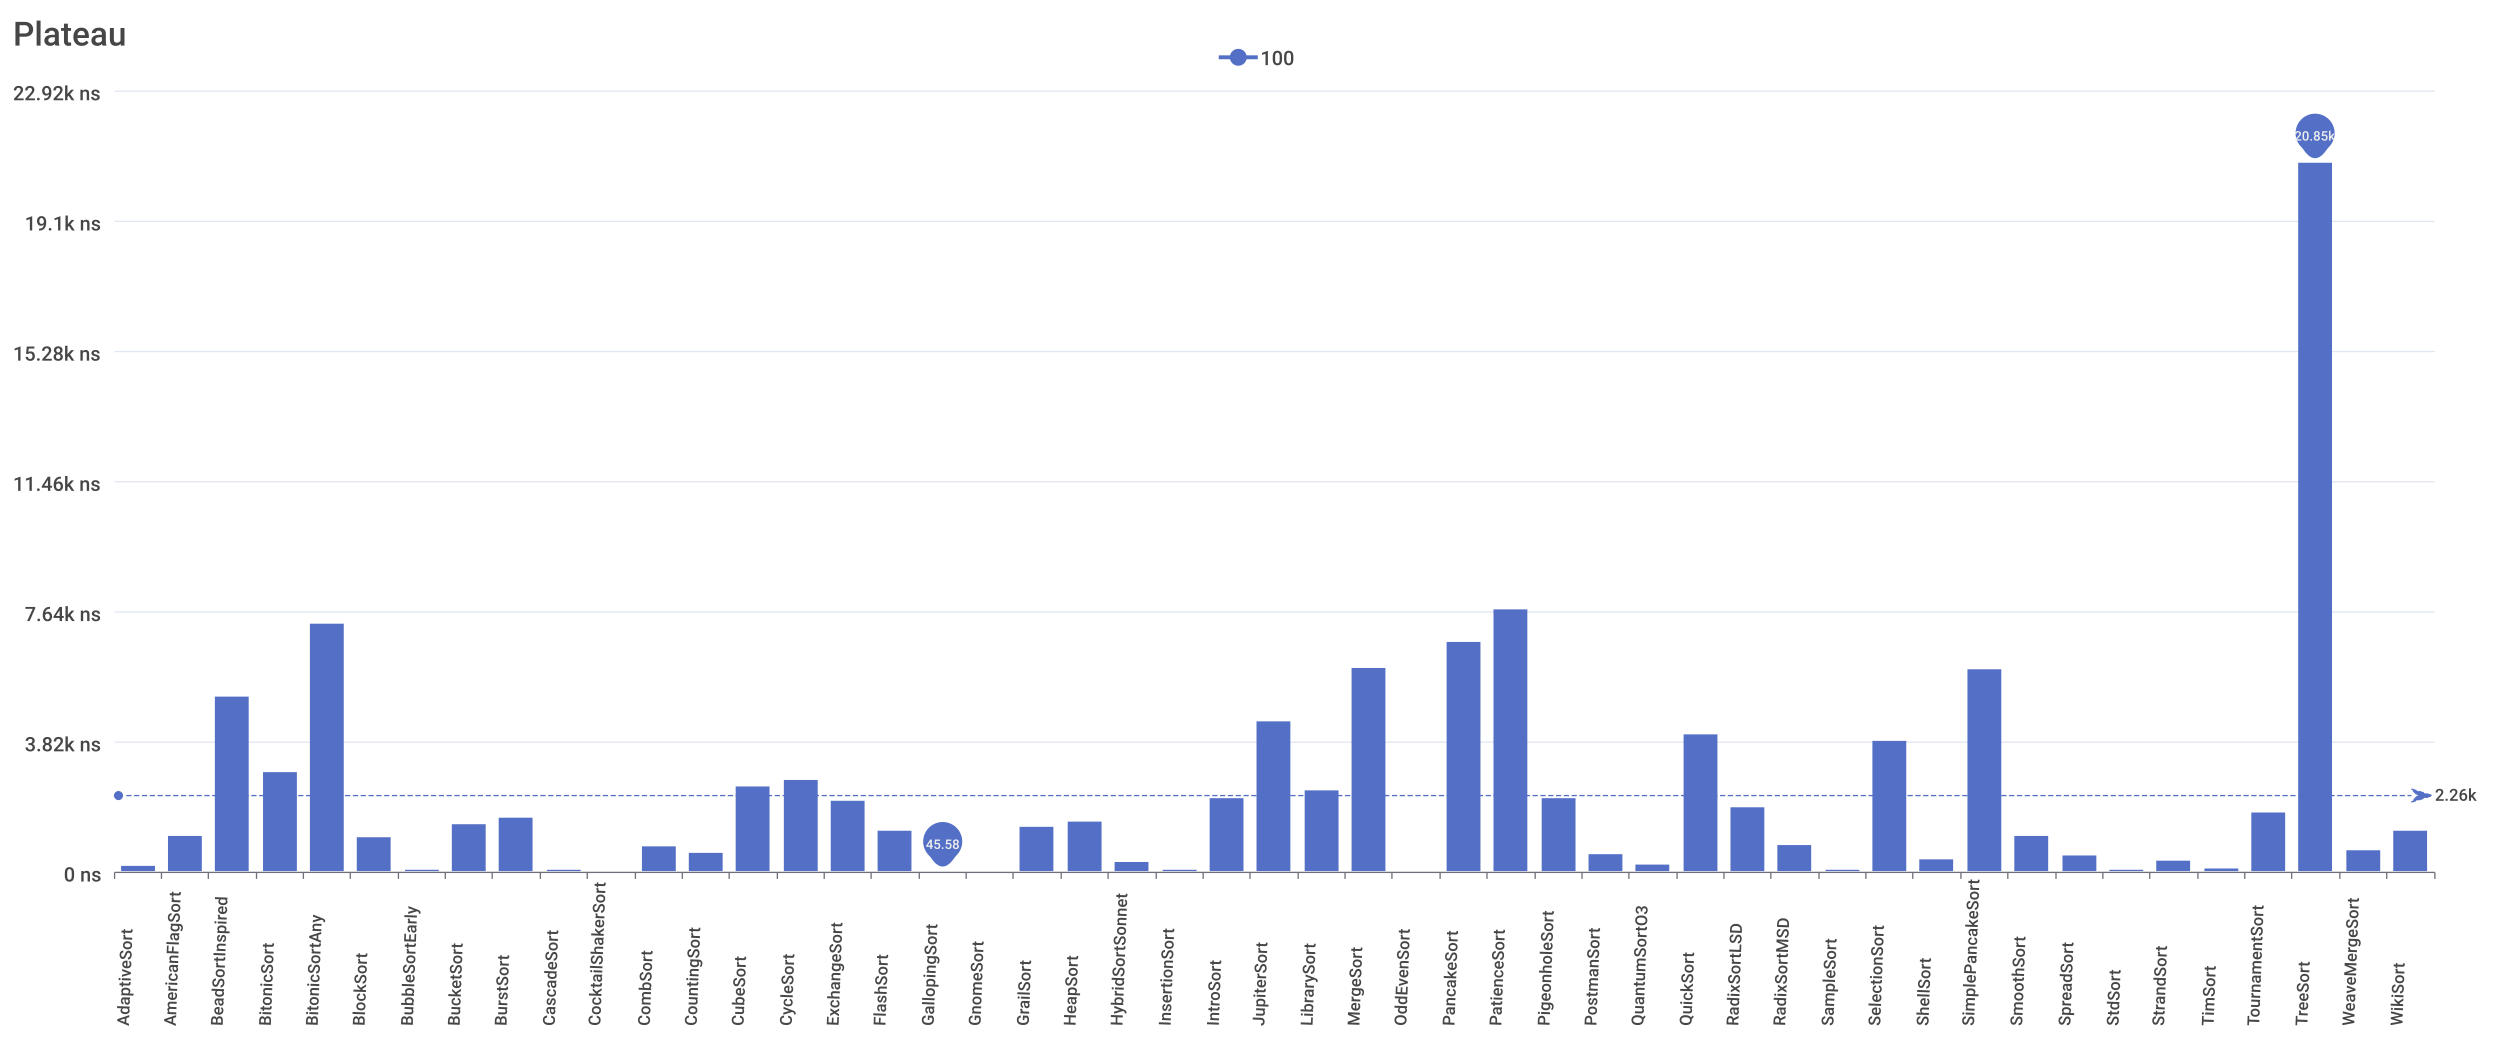
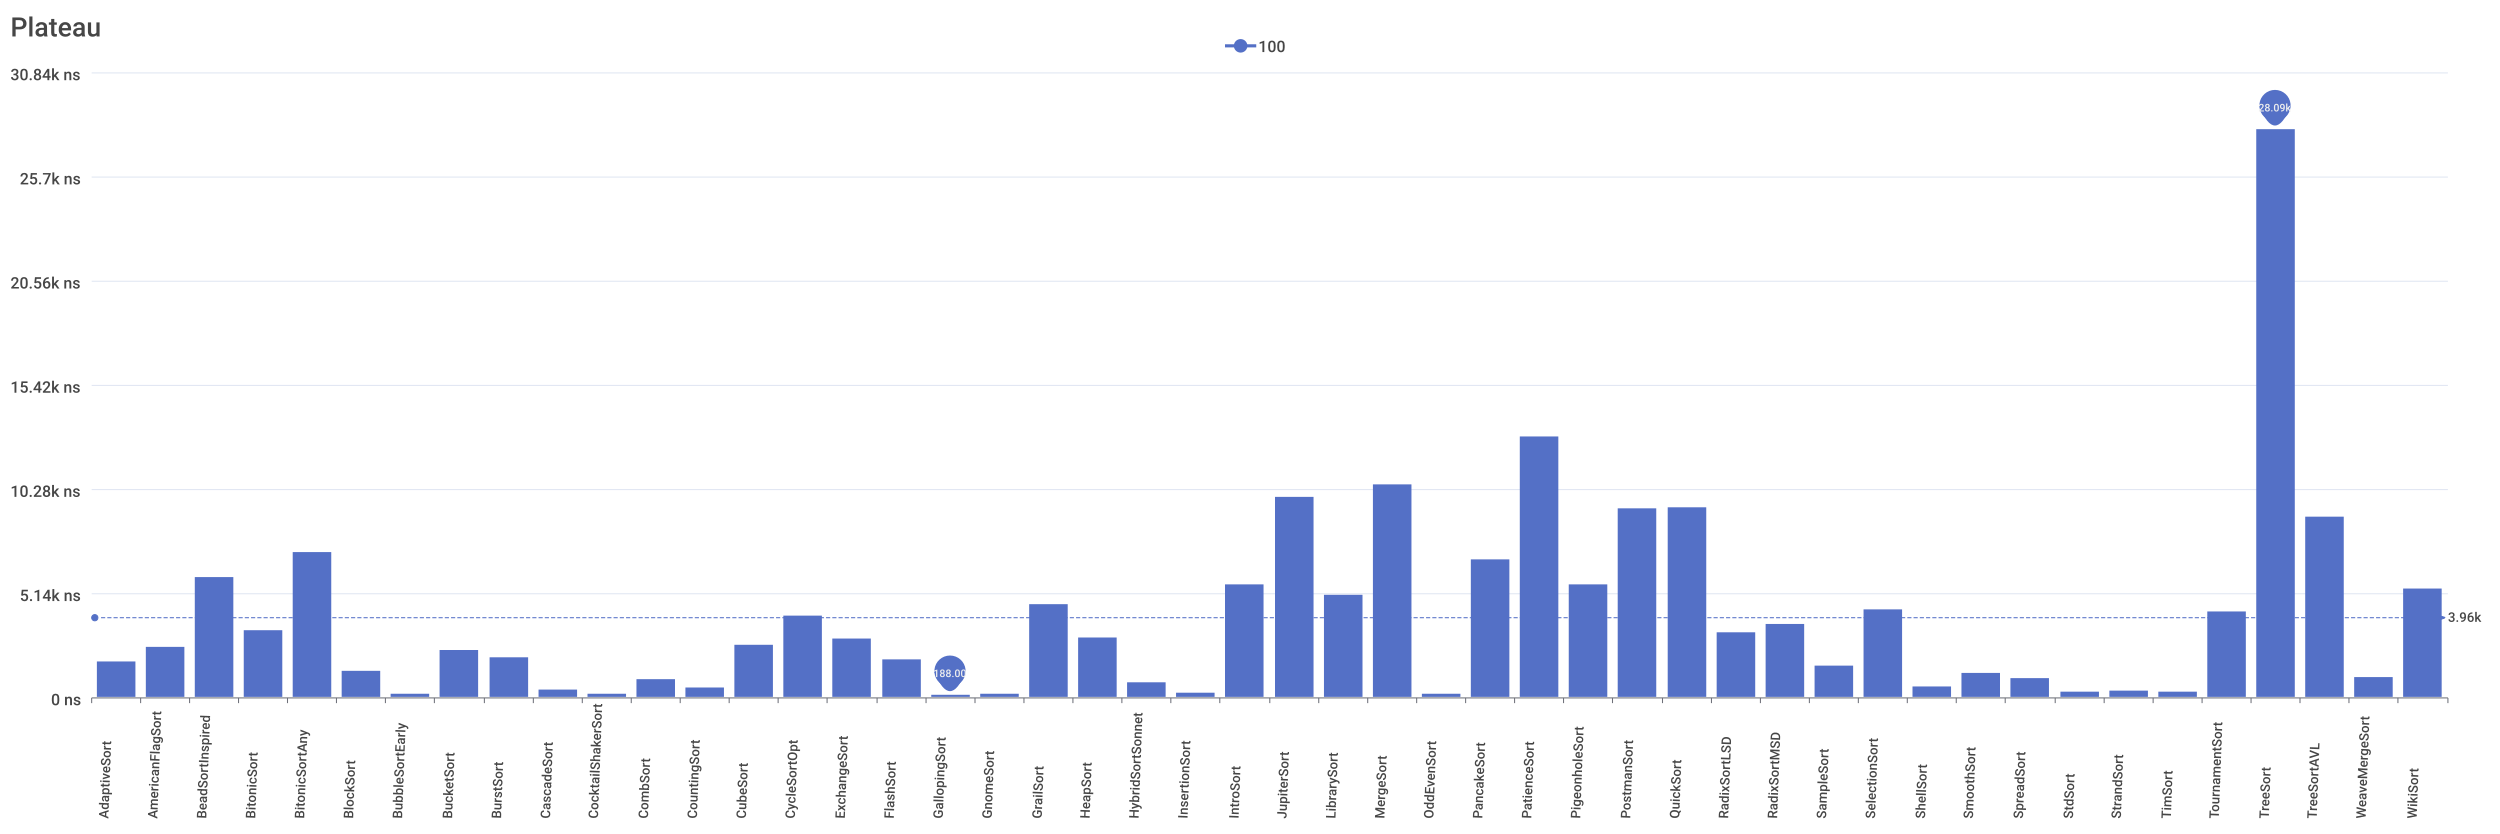
- <svg xmlns="http://www.w3.org/2000/svg" width="1920" height="800">\n<path d="M 0 0 L 1920 0 L 1920 800 L 0 800 L 0 0" style="stroke-width:0;stroke:none;fill:rgba(255,255,255,1.0)" />
-   <path d="M 936 44 L 966 44" style="stroke-width:3;stroke:rgba(84,112,198,1.0);fill:rgba(84,112,198,1.0)" />
-   <circle cx="951" cy="44" r="5" style="stroke-width:3;stroke:rgba(84,112,198,1.0);fill:rgba(84,112,198,1.0)" />
+ <svg xmlns="http://www.w3.org/2000/svg" width="2400" height="800">\n<path d="M 0 0 L 2400 0 L 2400 800 L 0 800 L 0 0" style="stroke-width:0;stroke:none;fill:rgba(255,255,255,1.0)" />
+   <path d="M 1176 44 L 1206 44" style="stroke-width:3;stroke:rgba(84,112,198,1.0);fill:rgba(84,112,198,1.0)" />
+   <circle cx="1191" cy="44" r="5" style="stroke-width:3;stroke:rgba(84,112,198,1.0);fill:rgba(84,112,198,1.0)" />
  <path d="" style="stroke-width:3;stroke:rgba(84,112,198,1.0);fill:rgba(84,112,198,1.0)" />
-   <text x="968" y="50" style="stroke-width:0;stroke:none;fill:rgba(70,70,70,1.0);font-size:15.3px;font-family:'Roboto Medium',sans-serif">100</text>
+   <text x="1208" y="50" style="stroke-width:0;stroke:none;fill:rgba(70,70,70,1.0);font-size:15.3px;font-family:'Roboto Medium',sans-serif">100</text>
  <text x="10" y="35" style="stroke-width:0;stroke:none;fill:rgba(70,70,70,1.0);font-size:25.6px;font-family:'Roboto Medium',sans-serif">Plateau</text>
-   <text x="10" y="77" style="stroke-width:0;stroke:none;fill:rgba(70,70,70,1.0);font-size:15.3px;font-family:'Roboto Medium',sans-serif">22.92k ns</text>
-   <text x="19" y="177" style="stroke-width:0;stroke:none;fill:rgba(70,70,70,1.0);font-size:15.3px;font-family:'Roboto Medium',sans-serif">19.1k ns</text>
-   <text x="10" y="277" style="stroke-width:0;stroke:none;fill:rgba(70,70,70,1.0);font-size:15.3px;font-family:'Roboto Medium',sans-serif">15.28k ns</text>
-   <text x="10" y="377" style="stroke-width:0;stroke:none;fill:rgba(70,70,70,1.0);font-size:15.3px;font-family:'Roboto Medium',sans-serif">11.46k ns</text>
-   <text x="19" y="477" style="stroke-width:0;stroke:none;fill:rgba(70,70,70,1.0);font-size:15.3px;font-family:'Roboto Medium',sans-serif">7.64k ns</text>
-   <text x="19" y="577" style="stroke-width:0;stroke:none;fill:rgba(70,70,70,1.0);font-size:15.3px;font-family:'Roboto Medium',sans-serif">3.82k ns</text>
+   <text x="10" y="77" style="stroke-width:0;stroke:none;fill:rgba(70,70,70,1.0);font-size:15.3px;font-family:'Roboto Medium',sans-serif">30.84k ns</text>
+   <text x="19" y="177" style="stroke-width:0;stroke:none;fill:rgba(70,70,70,1.0);font-size:15.3px;font-family:'Roboto Medium',sans-serif">25.7k ns</text>
+   <text x="10" y="277" style="stroke-width:0;stroke:none;fill:rgba(70,70,70,1.0);font-size:15.3px;font-family:'Roboto Medium',sans-serif">20.56k ns</text>
+   <text x="10" y="377" style="stroke-width:0;stroke:none;fill:rgba(70,70,70,1.0);font-size:15.3px;font-family:'Roboto Medium',sans-serif">15.42k ns</text>
+   <text x="10" y="477" style="stroke-width:0;stroke:none;fill:rgba(70,70,70,1.0);font-size:15.3px;font-family:'Roboto Medium',sans-serif">10.28k ns</text>
+   <text x="19" y="577" style="stroke-width:0;stroke:none;fill:rgba(70,70,70,1.0);font-size:15.3px;font-family:'Roboto Medium',sans-serif">5.14k ns</text>
  <text x="49" y="677" style="stroke-width:0;stroke:none;fill:rgba(70,70,70,1.0);font-size:15.3px;font-family:'Roboto Medium',sans-serif">0 ns</text>
-   <path d="M 88 70 L 1870 70" style="stroke-width:1;stroke:rgba(224,230,242,1.0);fill:none" />
-   <path d="M 88 170 L 1870 170" style="stroke-width:1;stroke:rgba(224,230,242,1.0);fill:none" />
-   <path d="M 88 270 L 1870 270" style="stroke-width:1;stroke:rgba(224,230,242,1.0);fill:none" />
-   <path d="M 88 370 L 1870 370" style="stroke-width:1;stroke:rgba(224,230,242,1.0);fill:none" />
-   <path d="M 88 470 L 1870 470" style="stroke-width:1;stroke:rgba(224,230,242,1.0);fill:none" />
-   <path d="M 88 570 L 1870 570" style="stroke-width:1;stroke:rgba(224,230,242,1.0);fill:none" />
+   <path d="M 88 70 L 2350 70" style="stroke-width:1;stroke:rgba(224,230,242,1.0);fill:none" />
+   <path d="M 88 170 L 2350 170" style="stroke-width:1;stroke:rgba(224,230,242,1.0);fill:none" />
+   <path d="M 88 270 L 2350 270" style="stroke-width:1;stroke:rgba(224,230,242,1.0);fill:none" />
+   <path d="M 88 370 L 2350 370" style="stroke-width:1;stroke:rgba(224,230,242,1.0);fill:none" />
+   <path d="M 88 470 L 2350 470" style="stroke-width:1;stroke:rgba(224,230,242,1.0);fill:none" />
+   <path d="M 88 570 L 2350 570" style="stroke-width:1;stroke:rgba(224,230,242,1.0);fill:none" />
  <path d="M 88 675 L 88 670" style="stroke-width:1;stroke:rgba(110,112,121,1.0);fill:none" />
-   <path d="M 124 675 L 124 670" style="stroke-width:1;stroke:rgba(110,112,121,1.0);fill:none" />
-   <path d="M 160 675 L 160 670" style="stroke-width:1;stroke:rgba(110,112,121,1.0);fill:none" />
-   <path d="M 197 675 L 197 670" style="stroke-width:1;stroke:rgba(110,112,121,1.0);fill:none" />
-   <path d="M 233 675 L 233 670" style="stroke-width:1;stroke:rgba(110,112,121,1.0);fill:none" />
-   <path d="M 269 675 L 269 670" style="stroke-width:1;stroke:rgba(110,112,121,1.0);fill:none" />
-   <path d="M 306 675 L 306 670" style="stroke-width:1;stroke:rgba(110,112,121,1.0);fill:none" />
-   <path d="M 342 675 L 342 670" style="stroke-width:1;stroke:rgba(110,112,121,1.0);fill:none" />
-   <path d="M 378 675 L 378 670" style="stroke-width:1;stroke:rgba(110,112,121,1.0);fill:none" />
-   <path d="M 415 675 L 415 670" style="stroke-width:1;stroke:rgba(110,112,121,1.0);fill:none" />
-   <path d="M 451 675 L 451 670" style="stroke-width:1;stroke:rgba(110,112,121,1.0);fill:none" />
-   <path d="M 488 675 L 488 670" style="stroke-width:1;stroke:rgba(110,112,121,1.0);fill:none" />
-   <path d="M 524 675 L 524 670" style="stroke-width:1;stroke:rgba(110,112,121,1.0);fill:none" />
-   <path d="M 560 675 L 560 670" style="stroke-width:1;stroke:rgba(110,112,121,1.0);fill:none" />
-   <path d="M 597 675 L 597 670" style="stroke-width:1;stroke:rgba(110,112,121,1.0);fill:none" />
-   <path d="M 633 675 L 633 670" style="stroke-width:1;stroke:rgba(110,112,121,1.0);fill:none" />
-   <path d="M 669 675 L 669 670" style="stroke-width:1;stroke:rgba(110,112,121,1.0);fill:none" />
-   <path d="M 706 675 L 706 670" style="stroke-width:1;stroke:rgba(110,112,121,1.0);fill:none" />
-   <path d="M 742 675 L 742 670" style="stroke-width:1;stroke:rgba(110,112,121,1.0);fill:none" />
-   <path d="M 778 675 L 778 670" style="stroke-width:1;stroke:rgba(110,112,121,1.0);fill:none" />
-   <path d="M 815 675 L 815 670" style="stroke-width:1;stroke:rgba(110,112,121,1.0);fill:none" />
-   <path d="M 851 675 L 851 670" style="stroke-width:1;stroke:rgba(110,112,121,1.0);fill:none" />
-   <path d="M 888 675 L 888 670" style="stroke-width:1;stroke:rgba(110,112,121,1.0);fill:none" />
-   <path d="M 924 675 L 924 670" style="stroke-width:1;stroke:rgba(110,112,121,1.0);fill:none" />
-   <path d="M 960 675 L 960 670" style="stroke-width:1;stroke:rgba(110,112,121,1.0);fill:none" />
-   <path d="M 997 675 L 997 670" style="stroke-width:1;stroke:rgba(110,112,121,1.0);fill:none" />
-   <path d="M 1033 675 L 1033 670" style="stroke-width:1;stroke:rgba(110,112,121,1.0);fill:none" />
-   <path d="M 1069 675 L 1069 670" style="stroke-width:1;stroke:rgba(110,112,121,1.0);fill:none" />
-   <path d="M 1106 675 L 1106 670" style="stroke-width:1;stroke:rgba(110,112,121,1.0);fill:none" />
-   <path d="M 1142 675 L 1142 670" style="stroke-width:1;stroke:rgba(110,112,121,1.0);fill:none" />
-   <path d="M 1179 675 L 1179 670" style="stroke-width:1;stroke:rgba(110,112,121,1.0);fill:none" />
-   <path d="M 1215 675 L 1215 670" style="stroke-width:1;stroke:rgba(110,112,121,1.0);fill:none" />
-   <path d="M 1251 675 L 1251 670" style="stroke-width:1;stroke:rgba(110,112,121,1.0);fill:none" />
-   <path d="M 1288 675 L 1288 670" style="stroke-width:1;stroke:rgba(110,112,121,1.0);fill:none" />
-   <path d="M 1324 675 L 1324 670" style="stroke-width:1;stroke:rgba(110,112,121,1.0);fill:none" />
+   <path d="M 135 675 L 135 670" style="stroke-width:1;stroke:rgba(110,112,121,1.0);fill:none" />
+   <path d="M 182 675 L 182 670" style="stroke-width:1;stroke:rgba(110,112,121,1.0);fill:none" />
+   <path d="M 229 675 L 229 670" style="stroke-width:1;stroke:rgba(110,112,121,1.0);fill:none" />
+   <path d="M 276 675 L 276 670" style="stroke-width:1;stroke:rgba(110,112,121,1.0);fill:none" />
+   <path d="M 323 675 L 323 670" style="stroke-width:1;stroke:rgba(110,112,121,1.0);fill:none" />
+   <path d="M 370 675 L 370 670" style="stroke-width:1;stroke:rgba(110,112,121,1.0);fill:none" />
+   <path d="M 417 675 L 417 670" style="stroke-width:1;stroke:rgba(110,112,121,1.0);fill:none" />
+   <path d="M 465 675 L 465 670" style="stroke-width:1;stroke:rgba(110,112,121,1.0);fill:none" />
+   <path d="M 512 675 L 512 670" style="stroke-width:1;stroke:rgba(110,112,121,1.0);fill:none" />
+   <path d="M 559 675 L 559 670" style="stroke-width:1;stroke:rgba(110,112,121,1.0);fill:none" />
+   <path d="M 606 675 L 606 670" style="stroke-width:1;stroke:rgba(110,112,121,1.0);fill:none" />
+   <path d="M 653 675 L 653 670" style="stroke-width:1;stroke:rgba(110,112,121,1.0);fill:none" />
+   <path d="M 700 675 L 700 670" style="stroke-width:1;stroke:rgba(110,112,121,1.0);fill:none" />
+   <path d="M 747 675 L 747 670" style="stroke-width:1;stroke:rgba(110,112,121,1.0);fill:none" />
+   <path d="M 794 675 L 794 670" style="stroke-width:1;stroke:rgba(110,112,121,1.0);fill:none" />
+   <path d="M 842 675 L 842 670" style="stroke-width:1;stroke:rgba(110,112,121,1.0);fill:none" />
+   <path d="M 889 675 L 889 670" style="stroke-width:1;stroke:rgba(110,112,121,1.0);fill:none" />
+   <path d="M 936 675 L 936 670" style="stroke-width:1;stroke:rgba(110,112,121,1.0);fill:none" />
+   <path d="M 983 675 L 983 670" style="stroke-width:1;stroke:rgba(110,112,121,1.0);fill:none" />
+   <path d="M 1030 675 L 1030 670" style="stroke-width:1;stroke:rgba(110,112,121,1.0);fill:none" />
+   <path d="M 1077 675 L 1077 670" style="stroke-width:1;stroke:rgba(110,112,121,1.0);fill:none" />
+   <path d="M 1124 675 L 1124 670" style="stroke-width:1;stroke:rgba(110,112,121,1.0);fill:none" />
+   <path d="M 1171 675 L 1171 670" style="stroke-width:1;stroke:rgba(110,112,121,1.0);fill:none" />
+   <path d="M 1219 675 L 1219 670" style="stroke-width:1;stroke:rgba(110,112,121,1.0);fill:none" />
+   <path d="M 1266 675 L 1266 670" style="stroke-width:1;stroke:rgba(110,112,121,1.0);fill:none" />
+   <path d="M 1313 675 L 1313 670" style="stroke-width:1;stroke:rgba(110,112,121,1.0);fill:none" />
  <path d="M 1360 675 L 1360 670" style="stroke-width:1;stroke:rgba(110,112,121,1.0);fill:none" />
-   <path d="M 1397 675 L 1397 670" style="stroke-width:1;stroke:rgba(110,112,121,1.0);fill:none" />
-   <path d="M 1433 675 L 1433 670" style="stroke-width:1;stroke:rgba(110,112,121,1.0);fill:none" />
-   <path d="M 1469 675 L 1469 670" style="stroke-width:1;stroke:rgba(110,112,121,1.0);fill:none" />
-   <path d="M 1506 675 L 1506 670" style="stroke-width:1;stroke:rgba(110,112,121,1.0);fill:none" />
-   <path d="M 1542 675 L 1542 670" style="stroke-width:1;stroke:rgba(110,112,121,1.0);fill:none" />
-   <path d="M 1579 675 L 1579 670" style="stroke-width:1;stroke:rgba(110,112,121,1.0);fill:none" />
-   <path d="M 1615 675 L 1615 670" style="stroke-width:1;stroke:rgba(110,112,121,1.0);fill:none" />
-   <path d="M 1651 675 L 1651 670" style="stroke-width:1;stroke:rgba(110,112,121,1.0);fill:none" />
-   <path d="M 1688 675 L 1688 670" style="stroke-width:1;stroke:rgba(110,112,121,1.0);fill:none" />
-   <path d="M 1724 675 L 1724 670" style="stroke-width:1;stroke:rgba(110,112,121,1.0);fill:none" />
-   <path d="M 1760 675 L 1760 670" style="stroke-width:1;stroke:rgba(110,112,121,1.0);fill:none" />
-   <path d="M 1797 675 L 1797 670" style="stroke-width:1;stroke:rgba(110,112,121,1.0);fill:none" />
-   <path d="M 1833 675 L 1833 670" style="stroke-width:1;stroke:rgba(110,112,121,1.0);fill:none" />
-   <path d="M 1870 675 L 1870 670" style="stroke-width:1;stroke:rgba(110,112,121,1.0);fill:none" />
-   <path d="M 88 670 L 1870 670" style="stroke-width:1;stroke:rgba(110,112,121,1.0);fill:none" />
-   <text x="99" y="788" style="stroke-width:0;stroke:none;fill:rgba(70,70,70,1.0);font-size:12.8px;font-family:'Roboto Medium',sans-serif" transform="rotate(272.15,99,788)">AdaptiveSort</text>
-   <text x="135" y="788" style="stroke-width:0;stroke:none;fill:rgba(70,70,70,1.0);font-size:12.8px;font-family:'Roboto Medium',sans-serif" transform="rotate(272.15,135,788)">AmericanFlagSort</text>
-   <text x="171" y="788" style="stroke-width:0;stroke:none;fill:rgba(70,70,70,1.0);font-size:12.8px;font-family:'Roboto Medium',sans-serif" transform="rotate(272.15,171,788)">BeadSortInspired</text>
-   <text x="208" y="788" style="stroke-width:0;stroke:none;fill:rgba(70,70,70,1.0);font-size:12.8px;font-family:'Roboto Medium',sans-serif" transform="rotate(272.15,208,788)">BitonicSort</text>
-   <text x="244" y="788" style="stroke-width:0;stroke:none;fill:rgba(70,70,70,1.0);font-size:12.8px;font-family:'Roboto Medium',sans-serif" transform="rotate(272.15,244,788)">BitonicSortAny</text>
-   <text x="280" y="788" style="stroke-width:0;stroke:none;fill:rgba(70,70,70,1.0);font-size:12.8px;font-family:'Roboto Medium',sans-serif" transform="rotate(272.15,280,788)">BlockSort</text>
-   <text x="317" y="788" style="stroke-width:0;stroke:none;fill:rgba(70,70,70,1.0);font-size:12.8px;font-family:'Roboto Medium',sans-serif" transform="rotate(272.15,317,788)">BubbleSortEarly</text>
-   <text x="353" y="788" style="stroke-width:0;stroke:none;fill:rgba(70,70,70,1.0);font-size:12.8px;font-family:'Roboto Medium',sans-serif" transform="rotate(272.15,353,788)">BucketSort</text>
-   <text x="389" y="788" style="stroke-width:0;stroke:none;fill:rgba(70,70,70,1.0);font-size:12.8px;font-family:'Roboto Medium',sans-serif" transform="rotate(272.15,389,788)">BurstSort</text>
-   <text x="426" y="788" style="stroke-width:0;stroke:none;fill:rgba(70,70,70,1.0);font-size:12.8px;font-family:'Roboto Medium',sans-serif" transform="rotate(272.15,426,788)">CascadeSort</text>
-   <text x="461" y="788" style="stroke-width:0;stroke:none;fill:rgba(70,70,70,1.0);font-size:12.8px;font-family:'Roboto Medium',sans-serif" transform="rotate(272.15,461,788)">CocktailShakerSort</text>
-   <text x="499" y="788" style="stroke-width:0;stroke:none;fill:rgba(70,70,70,1.0);font-size:12.8px;font-family:'Roboto Medium',sans-serif" transform="rotate(272.15,499,788)">CombSort</text>
-   <text x="535" y="788" style="stroke-width:0;stroke:none;fill:rgba(70,70,70,1.0);font-size:12.8px;font-family:'Roboto Medium',sans-serif" transform="rotate(272.15,535,788)">CountingSort</text>
-   <text x="571" y="788" style="stroke-width:0;stroke:none;fill:rgba(70,70,70,1.0);font-size:12.8px;font-family:'Roboto Medium',sans-serif" transform="rotate(272.15,571,788)">CubeSort</text>
-   <text x="608" y="788" style="stroke-width:0;stroke:none;fill:rgba(70,70,70,1.0);font-size:12.8px;font-family:'Roboto Medium',sans-serif" transform="rotate(272.15,608,788)">CycleSort</text>
-   <text x="644" y="788" style="stroke-width:0;stroke:none;fill:rgba(70,70,70,1.0);font-size:12.8px;font-family:'Roboto Medium',sans-serif" transform="rotate(272.15,644,788)">ExchangeSort</text>
-   <text x="680" y="788" style="stroke-width:0;stroke:none;fill:rgba(70,70,70,1.0);font-size:12.8px;font-family:'Roboto Medium',sans-serif" transform="rotate(272.15,680,788)">FlashSort</text>
-   <text x="717" y="788" style="stroke-width:0;stroke:none;fill:rgba(70,70,70,1.0);font-size:12.8px;font-family:'Roboto Medium',sans-serif" transform="rotate(272.15,717,788)">GallopingSort</text>
-   <text x="753" y="788" style="stroke-width:0;stroke:none;fill:rgba(70,70,70,1.0);font-size:12.8px;font-family:'Roboto Medium',sans-serif" transform="rotate(272.15,753,788)">GnomeSort</text>
-   <text x="790" y="788" style="stroke-width:0;stroke:none;fill:rgba(70,70,70,1.0);font-size:12.8px;font-family:'Roboto Medium',sans-serif" transform="rotate(272.15,790,788)">GrailSort</text>
-   <text x="826" y="788" style="stroke-width:0;stroke:none;fill:rgba(70,70,70,1.0);font-size:12.8px;font-family:'Roboto Medium',sans-serif" transform="rotate(272.15,826,788)">HeapSort</text>
-   <text x="862" y="788" style="stroke-width:0;stroke:none;fill:rgba(70,70,70,1.0);font-size:12.8px;font-family:'Roboto Medium',sans-serif" transform="rotate(272.15,862,788)">HybridSortSonnet</text>
-   <text x="899" y="788" style="stroke-width:0;stroke:none;fill:rgba(70,70,70,1.0);font-size:12.8px;font-family:'Roboto Medium',sans-serif" transform="rotate(272.15,899,788)">InsertionSort</text>
-   <text x="936" y="788" style="stroke-width:0;stroke:none;fill:rgba(70,70,70,1.0);font-size:12.8px;font-family:'Roboto Medium',sans-serif" transform="rotate(272.15,936,788)">IntroSort</text>
-   <text x="971" y="788" style="stroke-width:0;stroke:none;fill:rgba(70,70,70,1.0);font-size:12.8px;font-family:'Roboto Medium',sans-serif" transform="rotate(272.15,971,788)">JupiterSort</text>
-   <text x="1008" y="788" style="stroke-width:0;stroke:none;fill:rgba(70,70,70,1.0);font-size:12.8px;font-family:'Roboto Medium',sans-serif" transform="rotate(272.15,1008,788)">LibrarySort</text>
-   <text x="1044" y="788" style="stroke-width:0;stroke:none;fill:rgba(70,70,70,1.0);font-size:12.8px;font-family:'Roboto Medium',sans-serif" transform="rotate(272.15,1044,788)">MergeSort</text>
-   <text x="1080" y="788" style="stroke-width:0;stroke:none;fill:rgba(70,70,70,1.0);font-size:12.8px;font-family:'Roboto Medium',sans-serif" transform="rotate(272.15,1080,788)">OddEvenSort</text>
-   <text x="1117" y="788" style="stroke-width:0;stroke:none;fill:rgba(70,70,70,1.0);font-size:12.8px;font-family:'Roboto Medium',sans-serif" transform="rotate(272.15,1117,788)">PancakeSort</text>
-   <text x="1153" y="788" style="stroke-width:0;stroke:none;fill:rgba(70,70,70,1.0);font-size:12.8px;font-family:'Roboto Medium',sans-serif" transform="rotate(272.15,1153,788)">PatienceSort</text>
-   <text x="1190" y="788" style="stroke-width:0;stroke:none;fill:rgba(70,70,70,1.0);font-size:12.8px;font-family:'Roboto Medium',sans-serif" transform="rotate(272.15,1190,788)">PigeonholeSort</text>
-   <text x="1226" y="788" style="stroke-width:0;stroke:none;fill:rgba(70,70,70,1.0);font-size:12.8px;font-family:'Roboto Medium',sans-serif" transform="rotate(272.15,1226,788)">PostmanSort</text>
-   <text x="1262" y="788" style="stroke-width:0;stroke:none;fill:rgba(70,70,70,1.0);font-size:12.8px;font-family:'Roboto Medium',sans-serif" transform="rotate(272.15,1262,788)">QuantumSortO3</text>
-   <text x="1299" y="788" style="stroke-width:0;stroke:none;fill:rgba(70,70,70,1.0);font-size:12.8px;font-family:'Roboto Medium',sans-serif" transform="rotate(272.15,1299,788)">QuickSort</text>
-   <text x="1335" y="788" style="stroke-width:0;stroke:none;fill:rgba(70,70,70,1.0);font-size:12.8px;font-family:'Roboto Medium',sans-serif" transform="rotate(272.15,1335,788)">RadixSortLSD</text>
-   <text x="1371" y="788" style="stroke-width:0;stroke:none;fill:rgba(70,70,70,1.0);font-size:12.8px;font-family:'Roboto Medium',sans-serif" transform="rotate(272.15,1371,788)">RadixSortMSD</text>
-   <text x="1408" y="788" style="stroke-width:0;stroke:none;fill:rgba(70,70,70,1.0);font-size:12.8px;font-family:'Roboto Medium',sans-serif" transform="rotate(272.15,1408,788)">SampleSort</text>
-   <text x="1444" y="788" style="stroke-width:0;stroke:none;fill:rgba(70,70,70,1.0);font-size:12.8px;font-family:'Roboto Medium',sans-serif" transform="rotate(272.15,1444,788)">SelectionSort</text>
-   <text x="1481" y="788" style="stroke-width:0;stroke:none;fill:rgba(70,70,70,1.0);font-size:12.8px;font-family:'Roboto Medium',sans-serif" transform="rotate(272.15,1481,788)">ShellSort</text>
-   <text x="1516" y="788" style="stroke-width:0;stroke:none;fill:rgba(70,70,70,1.0);font-size:12.8px;font-family:'Roboto Medium',sans-serif" transform="rotate(272.15,1516,788)">SimplePancakeSort</text>
-   <text x="1553" y="788" style="stroke-width:0;stroke:none;fill:rgba(70,70,70,1.0);font-size:12.8px;font-family:'Roboto Medium',sans-serif" transform="rotate(272.15,1553,788)">SmoothSort</text>
-   <text x="1590" y="788" style="stroke-width:0;stroke:none;fill:rgba(70,70,70,1.0);font-size:12.8px;font-family:'Roboto Medium',sans-serif" transform="rotate(272.15,1590,788)">SpreadSort</text>
-   <text x="1627" y="788" style="stroke-width:0;stroke:none;fill:rgba(70,70,70,1.0);font-size:12.8px;font-family:'Roboto Medium',sans-serif" transform="rotate(272.15,1627,788)">StdSort</text>
-   <text x="1662" y="788" style="stroke-width:0;stroke:none;fill:rgba(70,70,70,1.0);font-size:12.8px;font-family:'Roboto Medium',sans-serif" transform="rotate(272.15,1662,788)">StrandSort</text>
-   <text x="1700" y="788" style="stroke-width:0;stroke:none;fill:rgba(70,70,70,1.0);font-size:12.8px;font-family:'Roboto Medium',sans-serif" transform="rotate(272.15,1700,788)">TimSort</text>
-   <text x="1735" y="788" style="stroke-width:0;stroke:none;fill:rgba(70,70,70,1.0);font-size:12.8px;font-family:'Roboto Medium',sans-serif" transform="rotate(272.15,1735,788)">TournamentSort</text>
-   <text x="1772" y="788" style="stroke-width:0;stroke:none;fill:rgba(70,70,70,1.0);font-size:12.8px;font-family:'Roboto Medium',sans-serif" transform="rotate(272.15,1772,788)">TreeSort</text>
-   <text x="1808" y="788" style="stroke-width:0;stroke:none;fill:rgba(70,70,70,1.0);font-size:12.8px;font-family:'Roboto Medium',sans-serif" transform="rotate(272.15,1808,788)">WeaveMergeSort</text>
-   <text x="1845" y="788" style="stroke-width:0;stroke:none;fill:rgba(70,70,70,1.0);font-size:12.8px;font-family:'Roboto Medium',sans-serif" transform="rotate(272.15,1845,788)">WikiSort</text>
-   <path d="M 93 665 L 119 665 L 119 669 L 93 669 L 93 665" style="stroke-width:0;stroke:none;fill:rgba(84,112,198,1.0)" />
-   <path d="M 129 642 L 155 642 L 155 669 L 129 669 L 129 642" style="stroke-width:0;stroke:none;fill:rgba(84,112,198,1.0)" />
-   <path d="M 165 535 L 191 535 L 191 669 L 165 669 L 165 535" style="stroke-width:0;stroke:none;fill:rgba(84,112,198,1.0)" />
-   <path d="M 202 593 L 228 593 L 228 669 L 202 669 L 202 593" style="stroke-width:0;stroke:none;fill:rgba(84,112,198,1.0)" />
-   <path d="M 238 479 L 264 479 L 264 669 L 238 669 L 238 479" style="stroke-width:0;stroke:none;fill:rgba(84,112,198,1.0)" />
-   <path d="M 274 643 L 300 643 L 300 669 L 274 669 L 274 643" style="stroke-width:0;stroke:none;fill:rgba(84,112,198,1.0)" />
-   <path d="M 311 668 L 337 668 L 337 669 L 311 669 L 311 668" style="stroke-width:0;stroke:none;fill:rgba(84,112,198,1.0)" />
-   <path d="M 347 633 L 373 633 L 373 669 L 347 669 L 347 633" style="stroke-width:0;stroke:none;fill:rgba(84,112,198,1.0)" />
-   <path d="M 383 628 L 409 628 L 409 669 L 383 669 L 383 628" style="stroke-width:0;stroke:none;fill:rgba(84,112,198,1.0)" />
-   <path d="M 420 668 L 446 668 L 446 669 L 420 669 L 420 668" style="stroke-width:0;stroke:none;fill:rgba(84,112,198,1.0)" />
-   <path d="M 456 669 L 482 669 L 482 669 L 456 669 L 456 669" style="stroke-width:0;stroke:none;fill:rgba(84,112,198,1.0)" />
-   <path d="M 493 650 L 519 650 L 519 669 L 493 669 L 493 650" style="stroke-width:0;stroke:none;fill:rgba(84,112,198,1.0)" />
-   <path d="M 529 655 L 555 655 L 555 669 L 529 669 L 529 655" style="stroke-width:0;stroke:none;fill:rgba(84,112,198,1.0)" />
-   <path d="M 565 604 L 591 604 L 591 669 L 565 669 L 565 604" style="stroke-width:0;stroke:none;fill:rgba(84,112,198,1.0)" />
-   <path d="M 602 599 L 628 599 L 628 669 L 602 669 L 602 599" style="stroke-width:0;stroke:none;fill:rgba(84,112,198,1.0)" />
-   <path d="M 638 615 L 664 615 L 664 669 L 638 669 L 638 615" style="stroke-width:0;stroke:none;fill:rgba(84,112,198,1.0)" />
-   <path d="M 674 638 L 700 638 L 700 669 L 674 669 L 674 638" style="stroke-width:0;stroke:none;fill:rgba(84,112,198,1.0)" />
-   <path d="M 711 669 L 737 669 L 737 669 L 711 669 L 711 669" style="stroke-width:0;stroke:none;fill:rgba(84,112,198,1.0)" />
-   <path d="M 747 669 L 773 669 L 773 669 L 747 669 L 747 669" style="stroke-width:0;stroke:none;fill:rgba(84,112,198,1.0)" />
-   <path d="M 783 635 L 809 635 L 809 669 L 783 669 L 783 635" style="stroke-width:0;stroke:none;fill:rgba(84,112,198,1.0)" />
-   <path d="M 820 631 L 846 631 L 846 669 L 820 669 L 820 631" style="stroke-width:0;stroke:none;fill:rgba(84,112,198,1.0)" />
-   <path d="M 856 662 L 882 662 L 882 669 L 856 669 L 856 662" style="stroke-width:0;stroke:none;fill:rgba(84,112,198,1.0)" />
-   <path d="M 893 668 L 919 668 L 919 669 L 893 669 L 893 668" style="stroke-width:0;stroke:none;fill:rgba(84,112,198,1.0)" />
-   <path d="M 929 613 L 955 613 L 955 669 L 929 669 L 929 613" style="stroke-width:0;stroke:none;fill:rgba(84,112,198,1.0)" />
-   <path d="M 965 554 L 991 554 L 991 669 L 965 669 L 965 554" style="stroke-width:0;stroke:none;fill:rgba(84,112,198,1.0)" />
-   <path d="M 1002 607 L 1028 607 L 1028 669 L 1002 669 L 1002 607" style="stroke-width:0;stroke:none;fill:rgba(84,112,198,1.0)" />
-   <path d="M 1038 513 L 1064 513 L 1064 669 L 1038 669 L 1038 513" style="stroke-width:0;stroke:none;fill:rgba(84,112,198,1.0)" />
-   <path d="M 1074 669 L 1100 669 L 1100 669 L 1074 669 L 1074 669" style="stroke-width:0;stroke:none;fill:rgba(84,112,198,1.0)" />
-   <path d="M 1111 493 L 1137 493 L 1137 669 L 1111 669 L 1111 493" style="stroke-width:0;stroke:none;fill:rgba(84,112,198,1.0)" />
-   <path d="M 1147 468 L 1173 468 L 1173 669 L 1147 669 L 1147 468" style="stroke-width:0;stroke:none;fill:rgba(84,112,198,1.0)" />
-   <path d="M 1184 613 L 1210 613 L 1210 669 L 1184 669 L 1184 613" style="stroke-width:0;stroke:none;fill:rgba(84,112,198,1.0)" />
-   <path d="M 1220 656 L 1246 656 L 1246 669 L 1220 669 L 1220 656" style="stroke-width:0;stroke:none;fill:rgba(84,112,198,1.0)" />
-   <path d="M 1256 664 L 1282 664 L 1282 669 L 1256 669 L 1256 664" style="stroke-width:0;stroke:none;fill:rgba(84,112,198,1.0)" />
-   <path d="M 1293 564 L 1319 564 L 1319 669 L 1293 669 L 1293 564" style="stroke-width:0;stroke:none;fill:rgba(84,112,198,1.0)" />
-   <path d="M 1329 620 L 1355 620 L 1355 669 L 1329 669 L 1329 620" style="stroke-width:0;stroke:none;fill:rgba(84,112,198,1.0)" />
-   <path d="M 1365 649 L 1391 649 L 1391 669 L 1365 669 L 1365 649" style="stroke-width:0;stroke:none;fill:rgba(84,112,198,1.0)" />
-   <path d="M 1402 668 L 1428 668 L 1428 669 L 1402 669 L 1402 668" style="stroke-width:0;stroke:none;fill:rgba(84,112,198,1.0)" />
-   <path d="M 1438 569 L 1464 569 L 1464 669 L 1438 669 L 1438 569" style="stroke-width:0;stroke:none;fill:rgba(84,112,198,1.0)" />
-   <path d="M 1474 660 L 1500 660 L 1500 669 L 1474 669 L 1474 660" style="stroke-width:0;stroke:none;fill:rgba(84,112,198,1.0)" />
-   <path d="M 1511 514 L 1537 514 L 1537 669 L 1511 669 L 1511 514" style="stroke-width:0;stroke:none;fill:rgba(84,112,198,1.0)" />
-   <path d="M 1547 642 L 1573 642 L 1573 669 L 1547 669 L 1547 642" style="stroke-width:0;stroke:none;fill:rgba(84,112,198,1.0)" />
-   <path d="M 1584 657 L 1610 657 L 1610 669 L 1584 669 L 1584 657" style="stroke-width:0;stroke:none;fill:rgba(84,112,198,1.0)" />
-   <path d="M 1620 668 L 1646 668 L 1646 669 L 1620 669 L 1620 668" style="stroke-width:0;stroke:none;fill:rgba(84,112,198,1.0)" />
-   <path d="M 1656 661 L 1682 661 L 1682 669 L 1656 669 L 1656 661" style="stroke-width:0;stroke:none;fill:rgba(84,112,198,1.0)" />
-   <path d="M 1693 667 L 1719 667 L 1719 669 L 1693 669 L 1693 667" style="stroke-width:0;stroke:none;fill:rgba(84,112,198,1.0)" />
-   <path d="M 1729 624 L 1755 624 L 1755 669 L 1729 669 L 1729 624" style="stroke-width:0;stroke:none;fill:rgba(84,112,198,1.0)" />
-   <path d="M 1765 125 L 1791 125 L 1791 669 L 1765 669 L 1765 125" style="stroke-width:0;stroke:none;fill:rgba(84,112,198,1.0)" />
-   <path d="M 1802 653 L 1828 653 L 1828 669 L 1802 669 L 1802 653" style="stroke-width:0;stroke:none;fill:rgba(84,112,198,1.0)" />
-   <path d="M 1838 638 L 1864 638 L 1864 669 L 1838 669 L 1838 638" style="stroke-width:0;stroke:none;fill:rgba(84,112,198,1.0)" />
-   <path d="M 1775 117 A 15 15 330.00 1 1 1781 117 L 1778 103 Z" style="stroke-width:0;stroke:none;fill:rgba(84,112,198,1.0)" />
-   <path d="M 1763 103 Q1778,140 1793,103 Z" style="stroke-width:0;stroke:none;fill:rgba(84,112,198,1.0)" />
-   <text x="1762" y="108" style="stroke-width:0;stroke:none;fill:rgba(238,238,238,1.0);font-size:10.2px;font-family:'Roboto Medium',sans-serif">20.85k</text>
-   <path d="M 721 661 A 15 15 330.00 1 1 727 661 L 724 647 Z" style="stroke-width:0;stroke:none;fill:rgba(84,112,198,1.0)" />
-   <path d="M 709 647 Q724,684 739,647 Z" style="stroke-width:0;stroke:none;fill:rgba(84,112,198,1.0)" />
-   <text x="711" y="652" style="stroke-width:0;stroke:none;fill:rgba(238,238,238,1.0);font-size:10.2px;font-family:'Roboto Medium',sans-serif">45.58</text>
-   <circle cx="91" cy="611" r="3" style="stroke-width:1;stroke:rgba(84,112,198,1.0);fill:rgba(84,112,198,1.0)" />
+   <path d="M 1407 675 L 1407 670" style="stroke-width:1;stroke:rgba(110,112,121,1.0);fill:none" />
+   <path d="M 1454 675 L 1454 670" style="stroke-width:1;stroke:rgba(110,112,121,1.0);fill:none" />
+   <path d="M 1501 675 L 1501 670" style="stroke-width:1;stroke:rgba(110,112,121,1.0);fill:none" />
+   <path d="M 1548 675 L 1548 670" style="stroke-width:1;stroke:rgba(110,112,121,1.0);fill:none" />
+   <path d="M 1596 675 L 1596 670" style="stroke-width:1;stroke:rgba(110,112,121,1.0);fill:none" />
+   <path d="M 1643 675 L 1643 670" style="stroke-width:1;stroke:rgba(110,112,121,1.0);fill:none" />
+   <path d="M 1690 675 L 1690 670" style="stroke-width:1;stroke:rgba(110,112,121,1.0);fill:none" />
+   <path d="M 1737 675 L 1737 670" style="stroke-width:1;stroke:rgba(110,112,121,1.0);fill:none" />
+   <path d="M 1784 675 L 1784 670" style="stroke-width:1;stroke:rgba(110,112,121,1.0);fill:none" />
+   <path d="M 1831 675 L 1831 670" style="stroke-width:1;stroke:rgba(110,112,121,1.0);fill:none" />
+   <path d="M 1878 675 L 1878 670" style="stroke-width:1;stroke:rgba(110,112,121,1.0);fill:none" />
+   <path d="M 1925 675 L 1925 670" style="stroke-width:1;stroke:rgba(110,112,121,1.0);fill:none" />
+   <path d="M 1973 675 L 1973 670" style="stroke-width:1;stroke:rgba(110,112,121,1.0);fill:none" />
+   <path d="M 2020 675 L 2020 670" style="stroke-width:1;stroke:rgba(110,112,121,1.0);fill:none" />
+   <path d="M 2067 675 L 2067 670" style="stroke-width:1;stroke:rgba(110,112,121,1.0);fill:none" />
+   <path d="M 2114 675 L 2114 670" style="stroke-width:1;stroke:rgba(110,112,121,1.0);fill:none" />
+   <path d="M 2161 675 L 2161 670" style="stroke-width:1;stroke:rgba(110,112,121,1.0);fill:none" />
+   <path d="M 2208 675 L 2208 670" style="stroke-width:1;stroke:rgba(110,112,121,1.0);fill:none" />
+   <path d="M 2255 675 L 2255 670" style="stroke-width:1;stroke:rgba(110,112,121,1.0);fill:none" />
+   <path d="M 2302 675 L 2302 670" style="stroke-width:1;stroke:rgba(110,112,121,1.0);fill:none" />
+   <path d="M 2350 675 L 2350 670" style="stroke-width:1;stroke:rgba(110,112,121,1.0);fill:none" />
+   <path d="M 88 670 L 2350 670" style="stroke-width:1;stroke:rgba(110,112,121,1.0);fill:none" />
+   <text x="104" y="786" style="stroke-width:0;stroke:none;fill:rgba(70,70,70,1.0);font-size:12.8px;font-family:'Roboto Medium',sans-serif" transform="rotate(272.15,104,786)">AdaptiveSort</text>
+   <text x="151" y="786" style="stroke-width:0;stroke:none;fill:rgba(70,70,70,1.0);font-size:12.8px;font-family:'Roboto Medium',sans-serif" transform="rotate(272.15,151,786)">AmericanFlagSort</text>
+   <text x="198" y="786" style="stroke-width:0;stroke:none;fill:rgba(70,70,70,1.0);font-size:12.8px;font-family:'Roboto Medium',sans-serif" transform="rotate(272.15,198,786)">BeadSortInspired</text>
+   <text x="245" y="786" style="stroke-width:0;stroke:none;fill:rgba(70,70,70,1.0);font-size:12.8px;font-family:'Roboto Medium',sans-serif" transform="rotate(272.15,245,786)">BitonicSort</text>
+   <text x="292" y="786" style="stroke-width:0;stroke:none;fill:rgba(70,70,70,1.0);font-size:12.8px;font-family:'Roboto Medium',sans-serif" transform="rotate(272.15,292,786)">BitonicSortAny</text>
+   <text x="339" y="786" style="stroke-width:0;stroke:none;fill:rgba(70,70,70,1.0);font-size:12.8px;font-family:'Roboto Medium',sans-serif" transform="rotate(272.15,339,786)">BlockSort</text>
+   <text x="386" y="786" style="stroke-width:0;stroke:none;fill:rgba(70,70,70,1.0);font-size:12.8px;font-family:'Roboto Medium',sans-serif" transform="rotate(272.15,386,786)">BubbleSortEarly</text>
+   <text x="434" y="786" style="stroke-width:0;stroke:none;fill:rgba(70,70,70,1.0);font-size:12.8px;font-family:'Roboto Medium',sans-serif" transform="rotate(272.15,434,786)">BucketSort</text>
+   <text x="481" y="786" style="stroke-width:0;stroke:none;fill:rgba(70,70,70,1.0);font-size:12.8px;font-family:'Roboto Medium',sans-serif" transform="rotate(272.15,481,786)">BurstSort</text>
+   <text x="528" y="786" style="stroke-width:0;stroke:none;fill:rgba(70,70,70,1.0);font-size:12.8px;font-family:'Roboto Medium',sans-serif" transform="rotate(272.15,528,786)">CascadeSort</text>
+   <text x="574" y="786" style="stroke-width:0;stroke:none;fill:rgba(70,70,70,1.0);font-size:12.8px;font-family:'Roboto Medium',sans-serif" transform="rotate(272.15,574,786)">CocktailShakerSort</text>
+   <text x="622" y="786" style="stroke-width:0;stroke:none;fill:rgba(70,70,70,1.0);font-size:12.8px;font-family:'Roboto Medium',sans-serif" transform="rotate(272.15,622,786)">CombSort</text>
+   <text x="669" y="786" style="stroke-width:0;stroke:none;fill:rgba(70,70,70,1.0);font-size:12.8px;font-family:'Roboto Medium',sans-serif" transform="rotate(272.15,669,786)">CountingSort</text>
+   <text x="716" y="786" style="stroke-width:0;stroke:none;fill:rgba(70,70,70,1.0);font-size:12.8px;font-family:'Roboto Medium',sans-serif" transform="rotate(272.15,716,786)">CubeSort</text>
+   <text x="763" y="786" style="stroke-width:0;stroke:none;fill:rgba(70,70,70,1.0);font-size:12.8px;font-family:'Roboto Medium',sans-serif" transform="rotate(272.15,763,786)">CycleSortOpt</text>
+   <text x="811" y="786" style="stroke-width:0;stroke:none;fill:rgba(70,70,70,1.0);font-size:12.8px;font-family:'Roboto Medium',sans-serif" transform="rotate(272.15,811,786)">ExchangeSort</text>
+   <text x="858" y="786" style="stroke-width:0;stroke:none;fill:rgba(70,70,70,1.0);font-size:12.8px;font-family:'Roboto Medium',sans-serif" transform="rotate(272.15,858,786)">FlashSort</text>
+   <text x="905" y="786" style="stroke-width:0;stroke:none;fill:rgba(70,70,70,1.0);font-size:12.8px;font-family:'Roboto Medium',sans-serif" transform="rotate(272.15,905,786)">GallopingSort</text>
+   <text x="952" y="786" style="stroke-width:0;stroke:none;fill:rgba(70,70,70,1.0);font-size:12.8px;font-family:'Roboto Medium',sans-serif" transform="rotate(272.15,952,786)">GnomeSort</text>
+   <text x="1000" y="786" style="stroke-width:0;stroke:none;fill:rgba(70,70,70,1.0);font-size:12.8px;font-family:'Roboto Medium',sans-serif" transform="rotate(272.15,1000,786)">GrailSort</text>
+   <text x="1046" y="786" style="stroke-width:0;stroke:none;fill:rgba(70,70,70,1.0);font-size:12.8px;font-family:'Roboto Medium',sans-serif" transform="rotate(272.15,1046,786)">HeapSort</text>
+   <text x="1093" y="786" style="stroke-width:0;stroke:none;fill:rgba(70,70,70,1.0);font-size:12.8px;font-family:'Roboto Medium',sans-serif" transform="rotate(272.15,1093,786)">HybridSortSonnet</text>
+   <text x="1140" y="786" style="stroke-width:0;stroke:none;fill:rgba(70,70,70,1.0);font-size:12.8px;font-family:'Roboto Medium',sans-serif" transform="rotate(272.15,1140,786)">InsertionSort</text>
+   <text x="1189" y="786" style="stroke-width:0;stroke:none;fill:rgba(70,70,70,1.0);font-size:12.8px;font-family:'Roboto Medium',sans-serif" transform="rotate(272.15,1189,786)">IntroSort</text>
+   <text x="1235" y="786" style="stroke-width:0;stroke:none;fill:rgba(70,70,70,1.0);font-size:12.8px;font-family:'Roboto Medium',sans-serif" transform="rotate(272.15,1235,786)">JupiterSort</text>
+   <text x="1282" y="786" style="stroke-width:0;stroke:none;fill:rgba(70,70,70,1.0);font-size:12.8px;font-family:'Roboto Medium',sans-serif" transform="rotate(272.15,1282,786)">LibrarySort</text>
+   <text x="1329" y="786" style="stroke-width:0;stroke:none;fill:rgba(70,70,70,1.0);font-size:12.8px;font-family:'Roboto Medium',sans-serif" transform="rotate(272.15,1329,786)">MergeSort</text>
+   <text x="1376" y="786" style="stroke-width:0;stroke:none;fill:rgba(70,70,70,1.0);font-size:12.8px;font-family:'Roboto Medium',sans-serif" transform="rotate(272.15,1376,786)">OddEvenSort</text>
+   <text x="1423" y="786" style="stroke-width:0;stroke:none;fill:rgba(70,70,70,1.0);font-size:12.8px;font-family:'Roboto Medium',sans-serif" transform="rotate(272.15,1423,786)">PancakeSort</text>
+   <text x="1470" y="786" style="stroke-width:0;stroke:none;fill:rgba(70,70,70,1.0);font-size:12.8px;font-family:'Roboto Medium',sans-serif" transform="rotate(272.15,1470,786)">PatienceSort</text>
+   <text x="1517" y="786" style="stroke-width:0;stroke:none;fill:rgba(70,70,70,1.0);font-size:12.8px;font-family:'Roboto Medium',sans-serif" transform="rotate(272.15,1517,786)">PigeonholeSort</text>
+   <text x="1565" y="786" style="stroke-width:0;stroke:none;fill:rgba(70,70,70,1.0);font-size:12.8px;font-family:'Roboto Medium',sans-serif" transform="rotate(272.15,1565,786)">PostmanSort</text>
+   <text x="1612" y="786" style="stroke-width:0;stroke:none;fill:rgba(70,70,70,1.0);font-size:12.8px;font-family:'Roboto Medium',sans-serif" transform="rotate(272.15,1612,786)">QuickSort</text>
+   <text x="1659" y="786" style="stroke-width:0;stroke:none;fill:rgba(70,70,70,1.0);font-size:12.8px;font-family:'Roboto Medium',sans-serif" transform="rotate(272.15,1659,786)">RadixSortLSD</text>
+   <text x="1706" y="786" style="stroke-width:0;stroke:none;fill:rgba(70,70,70,1.0);font-size:12.8px;font-family:'Roboto Medium',sans-serif" transform="rotate(272.15,1706,786)">RadixSortMSD</text>
+   <text x="1753" y="786" style="stroke-width:0;stroke:none;fill:rgba(70,70,70,1.0);font-size:12.8px;font-family:'Roboto Medium',sans-serif" transform="rotate(272.15,1753,786)">SampleSort</text>
+   <text x="1800" y="786" style="stroke-width:0;stroke:none;fill:rgba(70,70,70,1.0);font-size:12.8px;font-family:'Roboto Medium',sans-serif" transform="rotate(272.15,1800,786)">SelectionSort</text>
+   <text x="1848" y="786" style="stroke-width:0;stroke:none;fill:rgba(70,70,70,1.0);font-size:12.8px;font-family:'Roboto Medium',sans-serif" transform="rotate(272.15,1848,786)">ShellSort</text>
+   <text x="1894" y="786" style="stroke-width:0;stroke:none;fill:rgba(70,70,70,1.0);font-size:12.8px;font-family:'Roboto Medium',sans-serif" transform="rotate(272.15,1894,786)">SmoothSort</text>
+   <text x="1942" y="786" style="stroke-width:0;stroke:none;fill:rgba(70,70,70,1.0);font-size:12.8px;font-family:'Roboto Medium',sans-serif" transform="rotate(272.15,1942,786)">SpreadSort</text>
+   <text x="1990" y="786" style="stroke-width:0;stroke:none;fill:rgba(70,70,70,1.0);font-size:12.8px;font-family:'Roboto Medium',sans-serif" transform="rotate(272.15,1990,786)">StdSort</text>
+   <text x="2036" y="786" style="stroke-width:0;stroke:none;fill:rgba(70,70,70,1.0);font-size:12.8px;font-family:'Roboto Medium',sans-serif" transform="rotate(272.15,2036,786)">StrandSort</text>
+   <text x="2084" y="786" style="stroke-width:0;stroke:none;fill:rgba(70,70,70,1.0);font-size:12.8px;font-family:'Roboto Medium',sans-serif" transform="rotate(272.15,2084,786)">TimSort</text>
+   <text x="2130" y="786" style="stroke-width:0;stroke:none;fill:rgba(70,70,70,1.0);font-size:12.8px;font-family:'Roboto Medium',sans-serif" transform="rotate(272.15,2130,786)">TournamentSort</text>
+   <text x="2178" y="786" style="stroke-width:0;stroke:none;fill:rgba(70,70,70,1.0);font-size:12.8px;font-family:'Roboto Medium',sans-serif" transform="rotate(272.15,2178,786)">TreeSort</text>
+   <text x="2224" y="786" style="stroke-width:0;stroke:none;fill:rgba(70,70,70,1.0);font-size:12.8px;font-family:'Roboto Medium',sans-serif" transform="rotate(272.15,2224,786)">TreeSortAVL</text>
+   <text x="2271" y="786" style="stroke-width:0;stroke:none;fill:rgba(70,70,70,1.0);font-size:12.8px;font-family:'Roboto Medium',sans-serif" transform="rotate(272.15,2271,786)">WeaveMergeSort</text>
+   <text x="2320" y="786" style="stroke-width:0;stroke:none;fill:rgba(70,70,70,1.0);font-size:12.8px;font-family:'Roboto Medium',sans-serif" transform="rotate(272.15,2320,786)">WikiSort</text>
+   <path d="M 93 635 L 130 635 L 130 669 L 93 669 L 93 635" style="stroke-width:0;stroke:none;fill:rgba(84,112,198,1.0)" />
+   <path d="M 140 621 L 177 621 L 177 669 L 140 669 L 140 621" style="stroke-width:0;stroke:none;fill:rgba(84,112,198,1.0)" />
+   <path d="M 187 554 L 224 554 L 224 669 L 187 669 L 187 554" style="stroke-width:0;stroke:none;fill:rgba(84,112,198,1.0)" />
+   <path d="M 234 605 L 271 605 L 271 669 L 234 669 L 234 605" style="stroke-width:0;stroke:none;fill:rgba(84,112,198,1.0)" />
+   <path d="M 281 530 L 318 530 L 318 669 L 281 669 L 281 530" style="stroke-width:0;stroke:none;fill:rgba(84,112,198,1.0)" />
+   <path d="M 328 644 L 365 644 L 365 669 L 328 669 L 328 644" style="stroke-width:0;stroke:none;fill:rgba(84,112,198,1.0)" />
+   <path d="M 375 666 L 412 666 L 412 669 L 375 669 L 375 666" style="stroke-width:0;stroke:none;fill:rgba(84,112,198,1.0)" />
+   <path d="M 422 624 L 459 624 L 459 669 L 422 669 L 422 624" style="stroke-width:0;stroke:none;fill:rgba(84,112,198,1.0)" />
+   <path d="M 470 631 L 507 631 L 507 669 L 470 669 L 470 631" style="stroke-width:0;stroke:none;fill:rgba(84,112,198,1.0)" />
+   <path d="M 517 662 L 554 662 L 554 669 L 517 669 L 517 662" style="stroke-width:0;stroke:none;fill:rgba(84,112,198,1.0)" />
+   <path d="M 564 666 L 601 666 L 601 669 L 564 669 L 564 666" style="stroke-width:0;stroke:none;fill:rgba(84,112,198,1.0)" />
+   <path d="M 611 652 L 648 652 L 648 669 L 611 669 L 611 652" style="stroke-width:0;stroke:none;fill:rgba(84,112,198,1.0)" />
+   <path d="M 658 660 L 695 660 L 695 669 L 658 669 L 658 660" style="stroke-width:0;stroke:none;fill:rgba(84,112,198,1.0)" />
+   <path d="M 705 619 L 742 619 L 742 669 L 705 669 L 705 619" style="stroke-width:0;stroke:none;fill:rgba(84,112,198,1.0)" />
+   <path d="M 752 591 L 789 591 L 789 669 L 752 669 L 752 591" style="stroke-width:0;stroke:none;fill:rgba(84,112,198,1.0)" />
+   <path d="M 799 613 L 836 613 L 836 669 L 799 669 L 799 613" style="stroke-width:0;stroke:none;fill:rgba(84,112,198,1.0)" />
+   <path d="M 847 633 L 884 633 L 884 669 L 847 669 L 847 633" style="stroke-width:0;stroke:none;fill:rgba(84,112,198,1.0)" />
+   <path d="M 894 667 L 931 667 L 931 669 L 894 669 L 894 667" style="stroke-width:0;stroke:none;fill:rgba(84,112,198,1.0)" />
+   <path d="M 941 666 L 978 666 L 978 669 L 941 669 L 941 666" style="stroke-width:0;stroke:none;fill:rgba(84,112,198,1.0)" />
+   <path d="M 988 580 L 1025 580 L 1025 669 L 988 669 L 988 580" style="stroke-width:0;stroke:none;fill:rgba(84,112,198,1.0)" />
+   <path d="M 1035 612 L 1072 612 L 1072 669 L 1035 669 L 1035 612" style="stroke-width:0;stroke:none;fill:rgba(84,112,198,1.0)" />
+   <path d="M 1082 655 L 1119 655 L 1119 669 L 1082 669 L 1082 655" style="stroke-width:0;stroke:none;fill:rgba(84,112,198,1.0)" />
+   <path d="M 1129 665 L 1166 665 L 1166 669 L 1129 669 L 1129 665" style="stroke-width:0;stroke:none;fill:rgba(84,112,198,1.0)" />
+   <path d="M 1176 561 L 1213 561 L 1213 669 L 1176 669 L 1176 561" style="stroke-width:0;stroke:none;fill:rgba(84,112,198,1.0)" />
+   <path d="M 1224 477 L 1261 477 L 1261 669 L 1224 669 L 1224 477" style="stroke-width:0;stroke:none;fill:rgba(84,112,198,1.0)" />
+   <path d="M 1271 571 L 1308 571 L 1308 669 L 1271 669 L 1271 571" style="stroke-width:0;stroke:none;fill:rgba(84,112,198,1.0)" />
+   <path d="M 1318 465 L 1355 465 L 1355 669 L 1318 669 L 1318 465" style="stroke-width:0;stroke:none;fill:rgba(84,112,198,1.0)" />
+   <path d="M 1365 666 L 1402 666 L 1402 669 L 1365 669 L 1365 666" style="stroke-width:0;stroke:none;fill:rgba(84,112,198,1.0)" />
+   <path d="M 1412 537 L 1449 537 L 1449 669 L 1412 669 L 1412 537" style="stroke-width:0;stroke:none;fill:rgba(84,112,198,1.0)" />
+   <path d="M 1459 419 L 1496 419 L 1496 669 L 1459 669 L 1459 419" style="stroke-width:0;stroke:none;fill:rgba(84,112,198,1.0)" />
+   <path d="M 1506 561 L 1543 561 L 1543 669 L 1506 669 L 1506 561" style="stroke-width:0;stroke:none;fill:rgba(84,112,198,1.0)" />
+   <path d="M 1553 488 L 1590 488 L 1590 669 L 1553 669 L 1553 488" style="stroke-width:0;stroke:none;fill:rgba(84,112,198,1.0)" />
+   <path d="M 1601 487 L 1638 487 L 1638 669 L 1601 669 L 1601 487" style="stroke-width:0;stroke:none;fill:rgba(84,112,198,1.0)" />
+   <path d="M 1648 607 L 1685 607 L 1685 669 L 1648 669 L 1648 607" style="stroke-width:0;stroke:none;fill:rgba(84,112,198,1.0)" />
+   <path d="M 1695 599 L 1732 599 L 1732 669 L 1695 669 L 1695 599" style="stroke-width:0;stroke:none;fill:rgba(84,112,198,1.0)" />
+   <path d="M 1742 639 L 1779 639 L 1779 669 L 1742 669 L 1742 639" style="stroke-width:0;stroke:none;fill:rgba(84,112,198,1.0)" />
+   <path d="M 1789 585 L 1826 585 L 1826 669 L 1789 669 L 1789 585" style="stroke-width:0;stroke:none;fill:rgba(84,112,198,1.0)" />
+   <path d="M 1836 659 L 1873 659 L 1873 669 L 1836 669 L 1836 659" style="stroke-width:0;stroke:none;fill:rgba(84,112,198,1.0)" />
+   <path d="M 1883 646 L 1920 646 L 1920 669 L 1883 669 L 1883 646" style="stroke-width:0;stroke:none;fill:rgba(84,112,198,1.0)" />
+   <path d="M 1930 651 L 1967 651 L 1967 669 L 1930 669 L 1930 651" style="stroke-width:0;stroke:none;fill:rgba(84,112,198,1.0)" />
+   <path d="M 1978 664 L 2015 664 L 2015 669 L 1978 669 L 1978 664" style="stroke-width:0;stroke:none;fill:rgba(84,112,198,1.0)" />
+   <path d="M 2025 663 L 2062 663 L 2062 669 L 2025 669 L 2025 663" style="stroke-width:0;stroke:none;fill:rgba(84,112,198,1.0)" />
+   <path d="M 2072 664 L 2109 664 L 2109 669 L 2072 669 L 2072 664" style="stroke-width:0;stroke:none;fill:rgba(84,112,198,1.0)" />
+   <path d="M 2119 587 L 2156 587 L 2156 669 L 2119 669 L 2119 587" style="stroke-width:0;stroke:none;fill:rgba(84,112,198,1.0)" />
+   <path d="M 2166 124 L 2203 124 L 2203 669 L 2166 669 L 2166 124" style="stroke-width:0;stroke:none;fill:rgba(84,112,198,1.0)" />
+   <path d="M 2213 496 L 2250 496 L 2250 669 L 2213 669 L 2213 496" style="stroke-width:0;stroke:none;fill:rgba(84,112,198,1.0)" />
+   <path d="M 2260 650 L 2297 650 L 2297 669 L 2260 669 L 2260 650" style="stroke-width:0;stroke:none;fill:rgba(84,112,198,1.0)" />
+   <path d="M 2307 565 L 2344 565 L 2344 669 L 2307 669 L 2307 565" style="stroke-width:0;stroke:none;fill:rgba(84,112,198,1.0)" />
+   <path d="M 2181 116 A 15 15 330.00 1 1 2187 116 L 2184 102 Z" style="stroke-width:0;stroke:none;fill:rgba(84,112,198,1.0)" />
+   <path d="M 2169 102 Q2184,139 2199,102 Z" style="stroke-width:0;stroke:none;fill:rgba(84,112,198,1.0)" />
+   <text x="2168" y="107" style="stroke-width:0;stroke:none;fill:rgba(238,238,238,1.0);font-size:10.2px;font-family:'Roboto Medium',sans-serif">28.09k</text>
+   <path d="M 909 659 A 15 15 330.00 1 1 915 659 L 912 645 Z" style="stroke-width:0;stroke:none;fill:rgba(84,112,198,1.0)" />
+   <path d="M 897 645 Q912,682 927,645 Z" style="stroke-width:0;stroke:none;fill:rgba(84,112,198,1.0)" />
+   <text x="896" y="650" style="stroke-width:0;stroke:none;fill:rgba(238,238,238,1.0);font-size:10.2px;font-family:'Roboto Medium',sans-serif">188.00</text>
+   <circle cx="91" cy="593" r="3" style="stroke-width:1;stroke:rgba(84,112,198,1.0);fill:rgba(84,112,198,1.0)" />
  <path stroke-dasharray="4.0, 2.0" d="" style="stroke-width:1;stroke:rgba(84,112,198,1.0);fill:rgba(84,112,198,1.0)" />
-   <path stroke-dasharray="4.0, 2.0" d="M 97 611 L 1852 611" style="stroke-width:1;stroke:rgba(84,112,198,1.0);fill:rgba(84,112,198,1.0)" />
-   <path stroke-dasharray="4.0, 2.0" d="M 1852 606 L 1868 611 L 1852 616 L 1857 611 L 1852 606" style="stroke-width:1;stroke:rgba(84,112,198,1.0);fill:rgba(84,112,198,1.0)" />
-   <text x="1870" y="615" style="stroke-width:0;stroke:none;fill:rgba(70,70,70,1.0);font-size:12.8px;font-family:'Roboto Medium',sans-serif">2.26k</text>
+   <path stroke-dasharray="4.0, 2.0" d="M 97 593 L 2332 593" style="stroke-width:1;stroke:rgba(84,112,198,1.0);fill:rgba(84,112,198,1.0)" />
+   <path stroke-dasharray="4.0, 2.0" d="M 2332 588 L 2348 593 L 2332 598 L 2337 593 L 2332 588" style="stroke-width:1;stroke:rgba(84,112,198,1.0);fill:rgba(84,112,198,1.0)" />
+   <text x="2350" y="597" style="stroke-width:0;stroke:none;fill:rgba(70,70,70,1.0);font-size:12.8px;font-family:'Roboto Medium',sans-serif">3.96k</text>
</svg>
